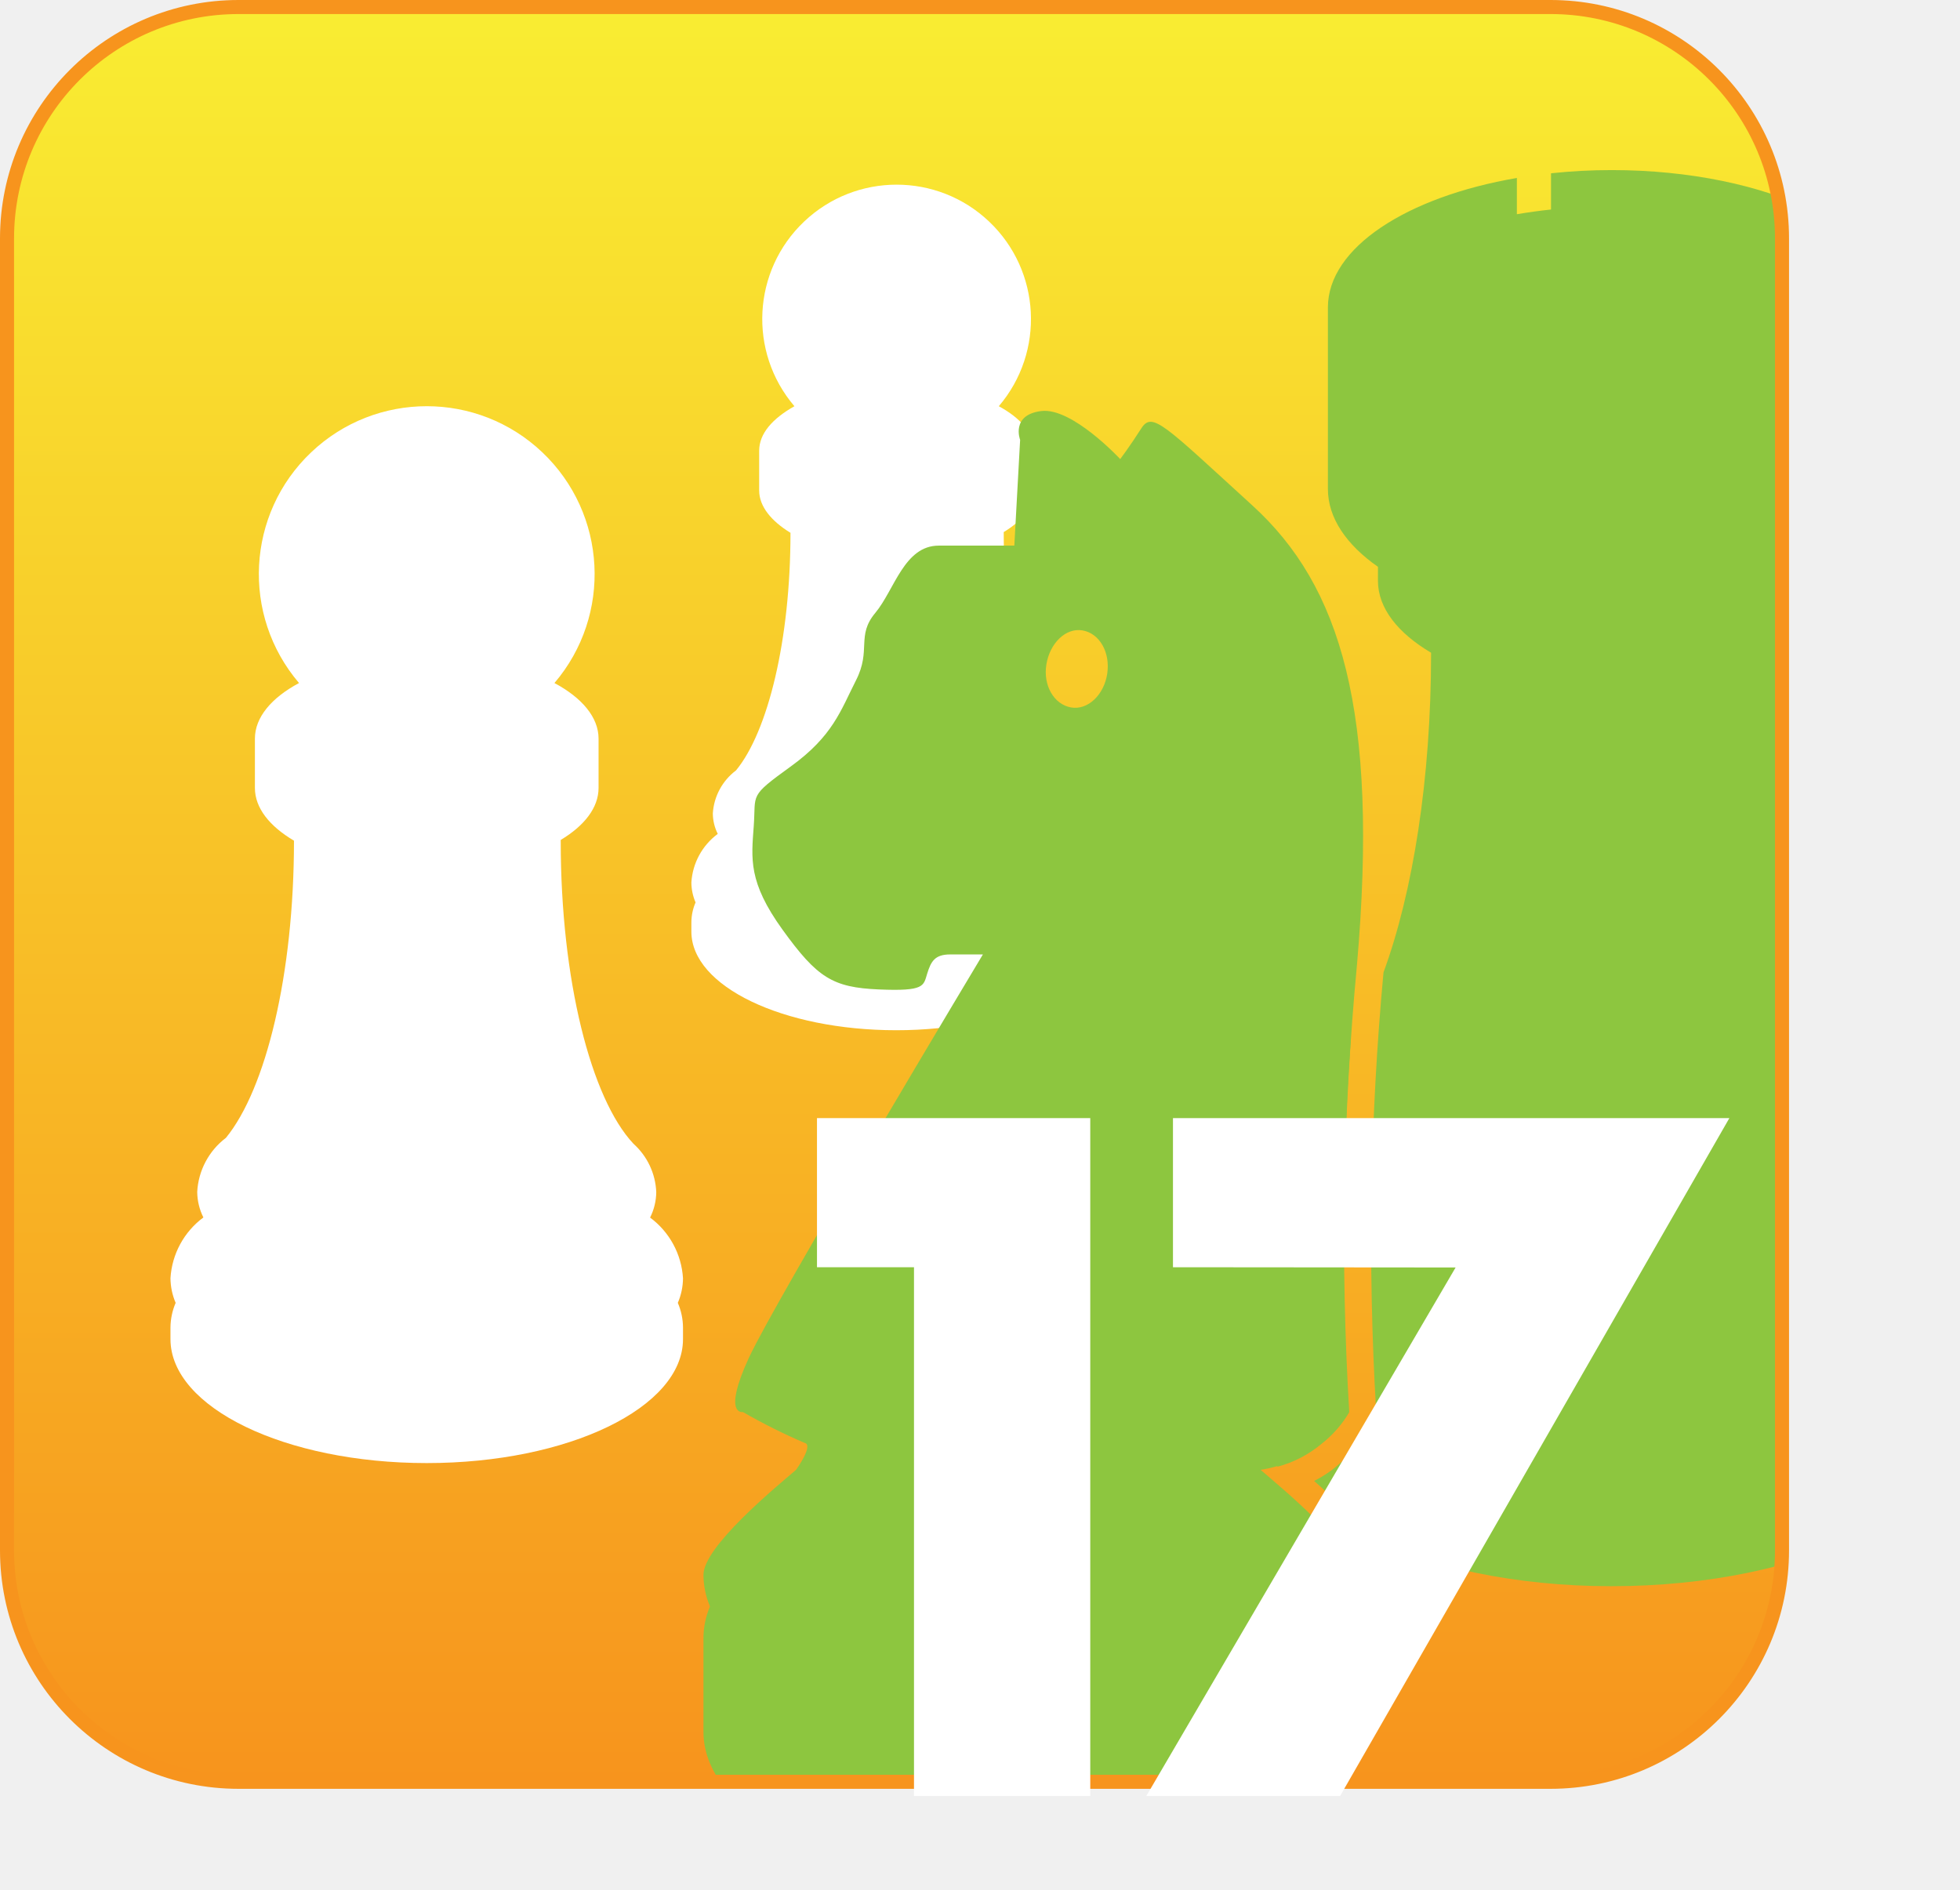
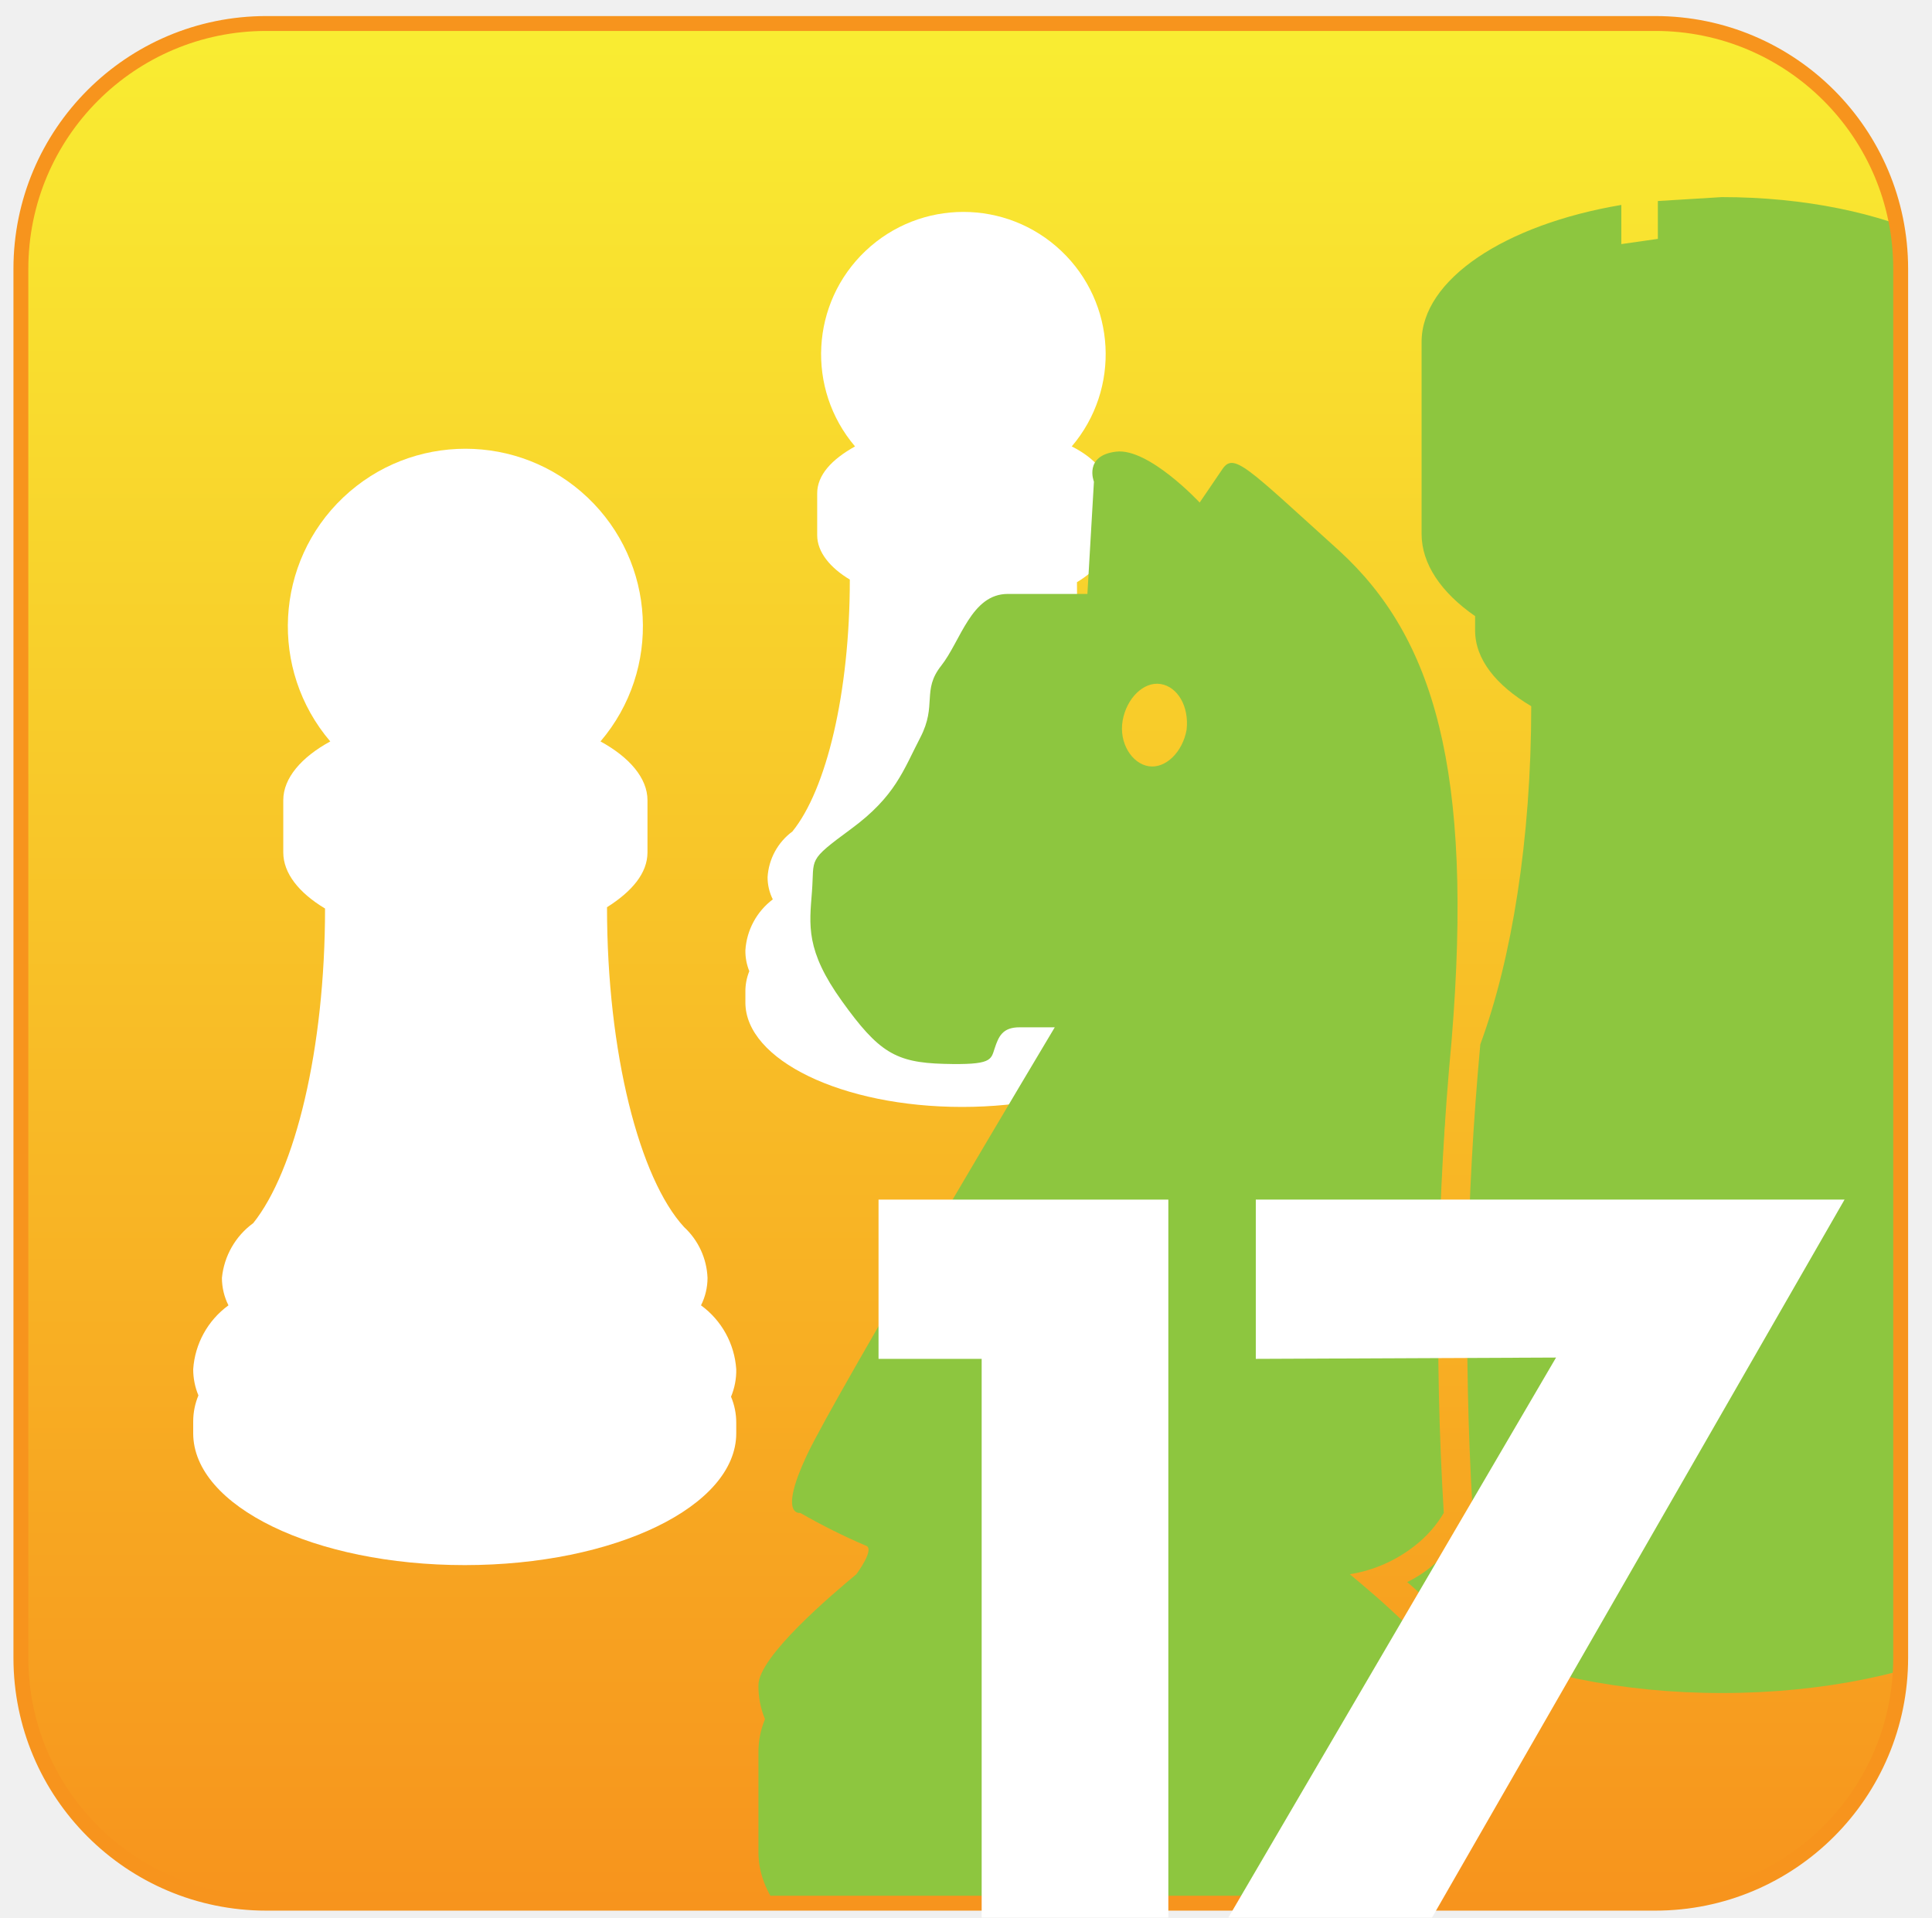
- <svg xmlns="http://www.w3.org/2000/svg" viewBox="0 0 159.01 153.32">
+ <svg xmlns="http://www.w3.org/2000/svg" viewBox="0 0 148 146.9">
  <defs>
-     <style>.cls-1,.cls-6{fill:none;}.cls-2{fill:url(#New_Gradient_Swatch_1);}.cls-3{fill:#fff;}.cls-4{clip-path:url(#clip-path);}.cls-5{fill:#8dc63f;}.cls-6{stroke:#f7941d;stroke-miterlimit:10;stroke-width:1.14px;}</style>
-     <linearGradient id="New_Gradient_Swatch_1" x1="72.57" y1="144.57" x2="72.57" y2="0.57" gradientUnits="userSpaceOnUse">
+     <style>.a,.f{fill:none;}.b{fill:url(#a);}.c{fill:#fff;}.d{clip-path:url(#b);}.e{fill:#8dc63f;}.f{stroke:#f7941d;stroke-miterlimit:10;stroke-width:1.14px;}</style>
+     <linearGradient id="a" x1="73.6" y1="145.8" x2="73.6" y2="1.8" gradientUnits="userSpaceOnUse">
      <stop offset="0" stop-color="#f7941d" />
      <stop offset="1" stop-color="#f9ed32" />
    </linearGradient>
-     <clipPath id="clip-path">
-       <rect class="cls-1" x="0.57" y="0.57" width="144" height="144" rx="18.78" ry="18.78" />
+     <clipPath id="b">
+       <rect class="a" x="1.6" y="1.8" width="144" height="144" rx="18.8" ry="18.8" />
    </clipPath>
  </defs>
-   <g id="Layer_2" data-name="Layer 2">
-     <g id="Layer_1-2" data-name="Layer 1">
-       <g id="_17" data-name="17">
-         <rect class="cls-2" x="0.57" y="0.57" width="144" height="144" rx="18.78" ry="18.78" />
-         <path class="cls-3" d="M55.41,103.72a6.62,6.62,0,0,0-2.67-4.93,4.69,4.69,0,0,0,.5-2.07,5.57,5.57,0,0,0-1.85-3.92h0c-3.44-3.67-5.9-13.28-5.9-24.55v-.1c1.92-1.15,3.07-2.62,3.07-4.22v-4c0-1.73-1.35-3.32-3.58-4.51a13.62,13.62,0,1,0-20.72,0c-2.23,1.19-3.58,2.78-3.58,4.51v4c0,1.63,1.19,3.11,3.17,4.28v0c0,10.85-2.28,20.15-5.52,24.11A5.89,5.89,0,0,0,16,96.71a4.72,4.72,0,0,0,.5,2.07,6.63,6.63,0,0,0-2.67,4.93,5.18,5.18,0,0,0,.42,2,5.16,5.16,0,0,0-.42,2v.94c0,5.56,9.31,10.06,20.79,10.06s20.79-4.5,20.79-10.06v-.94a5.13,5.13,0,0,0-.42-2A5.16,5.16,0,0,0,55.41,103.72Z" />
-         <path class="cls-3" d="M89.37,71.63a5.3,5.3,0,0,0-2.14-3.94,3.77,3.77,0,0,0,.4-1.66,4.46,4.46,0,0,0-1.48-3.14h0C83.39,60,81.43,52.27,81.43,43.25c0,0,0-.05,0-.08,1.53-.92,2.46-2.1,2.46-3.38V36.57c0-1.39-1.08-2.65-2.86-3.61a10.9,10.9,0,1,0-16.58,0c-1.78,1-2.86,2.22-2.86,3.61v3.23c0,1.3,1,2.49,2.54,3.43v0c0,8.68-1.82,16.12-4.42,19.28A4.73,4.73,0,0,0,57.83,66a3.77,3.77,0,0,0,.4,1.66,5.3,5.3,0,0,0-2.14,3.94,4.13,4.13,0,0,0,.34,1.62,4.12,4.12,0,0,0-.34,1.62v.75c0,4.45,7.45,8,16.63,8s16.63-3.6,16.63-8v-.75A4.13,4.13,0,0,0,89,73.25,4.14,4.14,0,0,0,89.37,71.63Z" />
-         <g class="cls-4">
-           <path class="cls-5" d="M101.59,41c-7.18-6.55-8.11-7.64-9-6.24s-1.71,2.49-1.71,2.49-3.9-4.21-6.4-3.9-1.72,2.34-1.72,2.34l-.47,8.58H76.16c-2.81,0-3.59,3.59-5.15,5.46s-.31,3-1.56,5.46-1.87,4.52-5.3,7-2.81,2.18-3,4.83-.47,4.53,2.34,8.42,4.06,4.68,7.8,4.84S74.91,80,75.22,79s.62-1.56,1.87-1.56h2.65s-16.85,28.08-19,32.76-.47,4.37-.47,4.37a48.41,48.41,0,0,0,5,2.5c.78.16-.69,2.19-.69,2.19-1.77,1.51-7.51,6.25-7.51,8.52a6.58,6.58,0,0,0,.53,2.56,6.57,6.57,0,0,0-.53,2.56v7.63c0,7,11.8,12.75,26.35,12.75s26.36-5.71,26.36-12.75v-7.63a6.54,6.54,0,0,0-.53-2.56,6.55,6.55,0,0,0,.53-2.56c0-2.27-5.74-7-7.51-8.52a10.82,10.82,0,0,0,5-2.19,8.94,8.94,0,0,0,2.19-2.5,235.52,235.52,0,0,1,.62-36.2C111.89,57.67,108.77,47.53,101.59,41ZM89.83,54.64c-.25,1.73-1.57,3-2.94,2.76s-2.28-1.77-2-3.49,1.57-3,2.94-2.76S90.08,52.92,89.83,54.64Z" />
-           <path class="cls-5" d="M108.53,85.82c-2,1.76-3.17,3.79-3.17,5.94a6.38,6.38,0,0,0,.68,2.83c-2.31,2-3.64,4.27-3.64,6.71A7.07,7.07,0,0,0,103,104a7.09,7.09,0,0,0-.57,2.75V115a7.43,7.43,0,0,0,1.22,4,9.23,9.23,0,0,0,3.57-1.86,8.94,8.94,0,0,0,2.19-2.5,229.18,229.18,0,0,1,.17-30.23A15.92,15.92,0,0,1,108.53,85.82Z" />
-           <path class="cls-5" d="M159,101.29c0-2.44-1.33-4.73-3.64-6.71a6.43,6.43,0,0,0,.68-2.83,7.59,7.59,0,0,0-2.52-5.33h0c-4.69-5-8-18.07-8-33.41,0,0,0-.09,0-.14,2.61-1.57,4.18-3.57,4.18-5.74V46c2.56-1.79,4.06-4,4.06-6.31V24.94c0-6.15-10.31-11.14-23-11.14a46.58,46.58,0,0,0-4.93.26V17c-.95.1-1.87.23-2.77.38V14.44c-8.93,1.53-15.33,5.66-15.33,10.5V39.68c0,2.34,1.5,4.52,4.06,6.31v1.14c0,2.21,1.62,4.24,4.31,5.83,0,0,0,0,0,.05,0,10.21-1.48,19.4-3.86,25.89a236,236,0,0,0-.6,35.54l0,.51-.19.48a10.42,10.42,0,0,1-2.74,3.3,9.52,9.52,0,0,1-2.1,1.43,27.21,27.21,0,0,1,4.18,4.54c5.12,2.45,12.15,4,19.93,4,15.63,0,28.3-6.13,28.3-13.69V106.8a7.05,7.05,0,0,0-.57-2.75A7,7,0,0,0,159,101.29Z" />
-         </g>
-         <rect class="cls-6" x="0.57" y="0.57" width="144" height="144" rx="18.78" ry="18.78" />
-         <path class="cls-3" d="M66.28,102.82V90.72H88.45v55H74.15V102.82Z" />
-         <path class="cls-3" d="M95.16,102.82V90.72H140.3l-31.58,55H93l25.09-42.88Z" />
-       </g>
-     </g>
+   <rect class="b" x="1.6" y="1.8" width="144" height="144" rx="18.8" ry="18.8" />
+   <path class="c" d="M56.4,104.9a6.6,6.6,0,0,0-2.7-4.9,4.7,4.7,0,0,0,.5-2.1A5.6,5.6,0,0,0,52.4,94h0c-3.4-3.7-5.9-13.3-5.9-24.5h0c1.9-1.2,3.1-2.6,3.1-4.2v-4c0-1.7-1.4-3.3-3.6-4.5a13.6,13.6,0,1,0-20.7,0c-2.2,1.2-3.6,2.8-3.6,4.5v4c0,1.6,1.2,3.1,3.2,4.3h0c0,10.8-2.3,20.1-5.5,24.1A5.9,5.9,0,0,0,17,97.9a4.7,4.7,0,0,0,.5,2.1,6.6,6.6,0,0,0-2.7,4.9,5.2,5.2,0,0,0,.4,2,5.2,5.2,0,0,0-.4,2v.9c0,5.6,9.3,10.1,20.8,10.1s20.8-4.5,20.8-10.1V109a5.1,5.1,0,0,0-.4-2A5.2,5.2,0,0,0,56.4,104.9Z" />
+   <path class="c" d="M90.4,72.9a5.3,5.3,0,0,0-2.1-3.9,3.8,3.8,0,0,0,.4-1.7,4.5,4.5,0,0,0-1.5-3.1h0c-2.8-2.9-4.7-10.6-4.7-19.6h0c1.5-.9,2.5-2.1,2.5-3.4V37.8c0-1.4-1.1-2.7-2.9-3.6a10.9,10.9,0,1,0-16.6,0c-1.8,1-2.9,2.2-2.9,3.6V41c0,1.3,1,2.5,2.5,3.4h0c0,8.7-1.8,16.1-4.4,19.3a4.7,4.7,0,0,0-1.9,3.5,3.8,3.8,0,0,0,.4,1.7,5.3,5.3,0,0,0-2.1,3.9,4.1,4.1,0,0,0,.3,1.6,4.1,4.1,0,0,0-.3,1.6v.8c0,4.4,7.4,8,16.6,8s16.6-3.6,16.6-8v-.8a4.1,4.1,0,0,0-.3-1.6A4.1,4.1,0,0,0,90.4,72.9Z" />
+   <g class="d">
+     <path class="e" d="M102.6,42.2c-7.2-6.5-8.1-7.6-9-6.2l-1.7,2.5s-3.9-4.2-6.4-3.9-1.7,2.3-1.7,2.3l-.5,8.6H77.2c-2.8,0-3.6,3.6-5.1,5.5s-.3,3-1.6,5.5-1.9,4.5-5.3,7-2.8,2.2-3,4.8-.5,4.5,2.3,8.4,4.1,4.7,7.8,4.8,3.6-.3,3.9-1.2.6-1.6,1.9-1.6h2.7s-16.8,28.1-19,32.8-.5,4.4-.5,4.4a48.4,48.4,0,0,0,5,2.5c.8.2-.7,2.2-.7,2.2-1.8,1.5-7.5,6.3-7.5,8.5a6.6,6.6,0,0,0,.5,2.6,6.6,6.6,0,0,0-.5,2.6v7.6c0,7,11.8,12.8,26.4,12.8s26.4-5.7,26.4-12.8v-7.6a6.5,6.5,0,0,0-.5-2.6,6.6,6.6,0,0,0,.5-2.6c0-2.3-5.7-7-7.5-8.5a10.8,10.8,0,0,0,5-2.2,8.9,8.9,0,0,0,2.2-2.5,235.5,235.5,0,0,1,.6-36.2C112.9,58.9,109.8,48.8,102.6,42.2ZM90.9,55.9c-.3,1.7-1.6,3-2.9,2.8s-2.3-1.8-2-3.5,1.6-3,2.9-2.8S91.1,54.1,90.9,55.9Z" />
+     <path class="e" d="M109.6,87c-2,1.8-3.2,3.8-3.2,5.9a6.4,6.4,0,0,0,.7,2.8c-2.3,2-3.6,4.3-3.6,6.7a7.1,7.1,0,0,0,.6,2.8,7.1,7.1,0,0,0-.6,2.8v8.2a7.4,7.4,0,0,0,1.2,4,9.2,9.2,0,0,0,3.6-1.9,8.9,8.9,0,0,0,2.2-2.5,229.2,229.2,0,0,1,.2-30.2Z" />
+     <path class="e" d="M160,102.5c0-2.4-1.3-4.7-3.6-6.7a6.4,6.4,0,0,0,.7-2.8,7.6,7.6,0,0,0-2.5-5.3h0c-4.7-5-8-18.1-8-33.4h0c2.6-1.6,4.2-3.6,4.2-5.7V47.2c2.6-1.8,4.1-4,4.1-6.3V26.2c0-6.2-10.3-11.1-23-11.1l-4.9.3v2.9l-2.8.4V15.7c-8.9,1.5-15.3,5.7-15.3,10.5V40.9c0,2.3,1.5,4.5,4.1,6.3v1.1c0,2.2,1.6,4.2,4.3,5.8h0c0,10.2-1.5,19.4-3.9,25.9a235.9,235.9,0,0,0-.6,35.5v.5l-.2.5a10.4,10.4,0,0,1-2.7,3.3,9.5,9.5,0,0,1-2.1,1.4,27.2,27.2,0,0,1,4.2,4.5c5.1,2.5,12.2,4,19.9,4,15.6,0,28.3-6.1,28.3-13.7V108a7.1,7.1,0,0,0-.6-2.8A7,7,0,0,0,160,102.5Z" />
  </g>
+   <rect class="f" x="1.6" y="1.8" width="144" height="144" rx="18.8" ry="18.8" />
+   <path class="c" d="M67.3,104.1V91.9H89.5v55H75.2V104.1Z" />
+   <path class="c" d="M96.2,104.1V91.9h45.1l-31.6,55H94.1l25.1-42.9Z" />
</svg>
